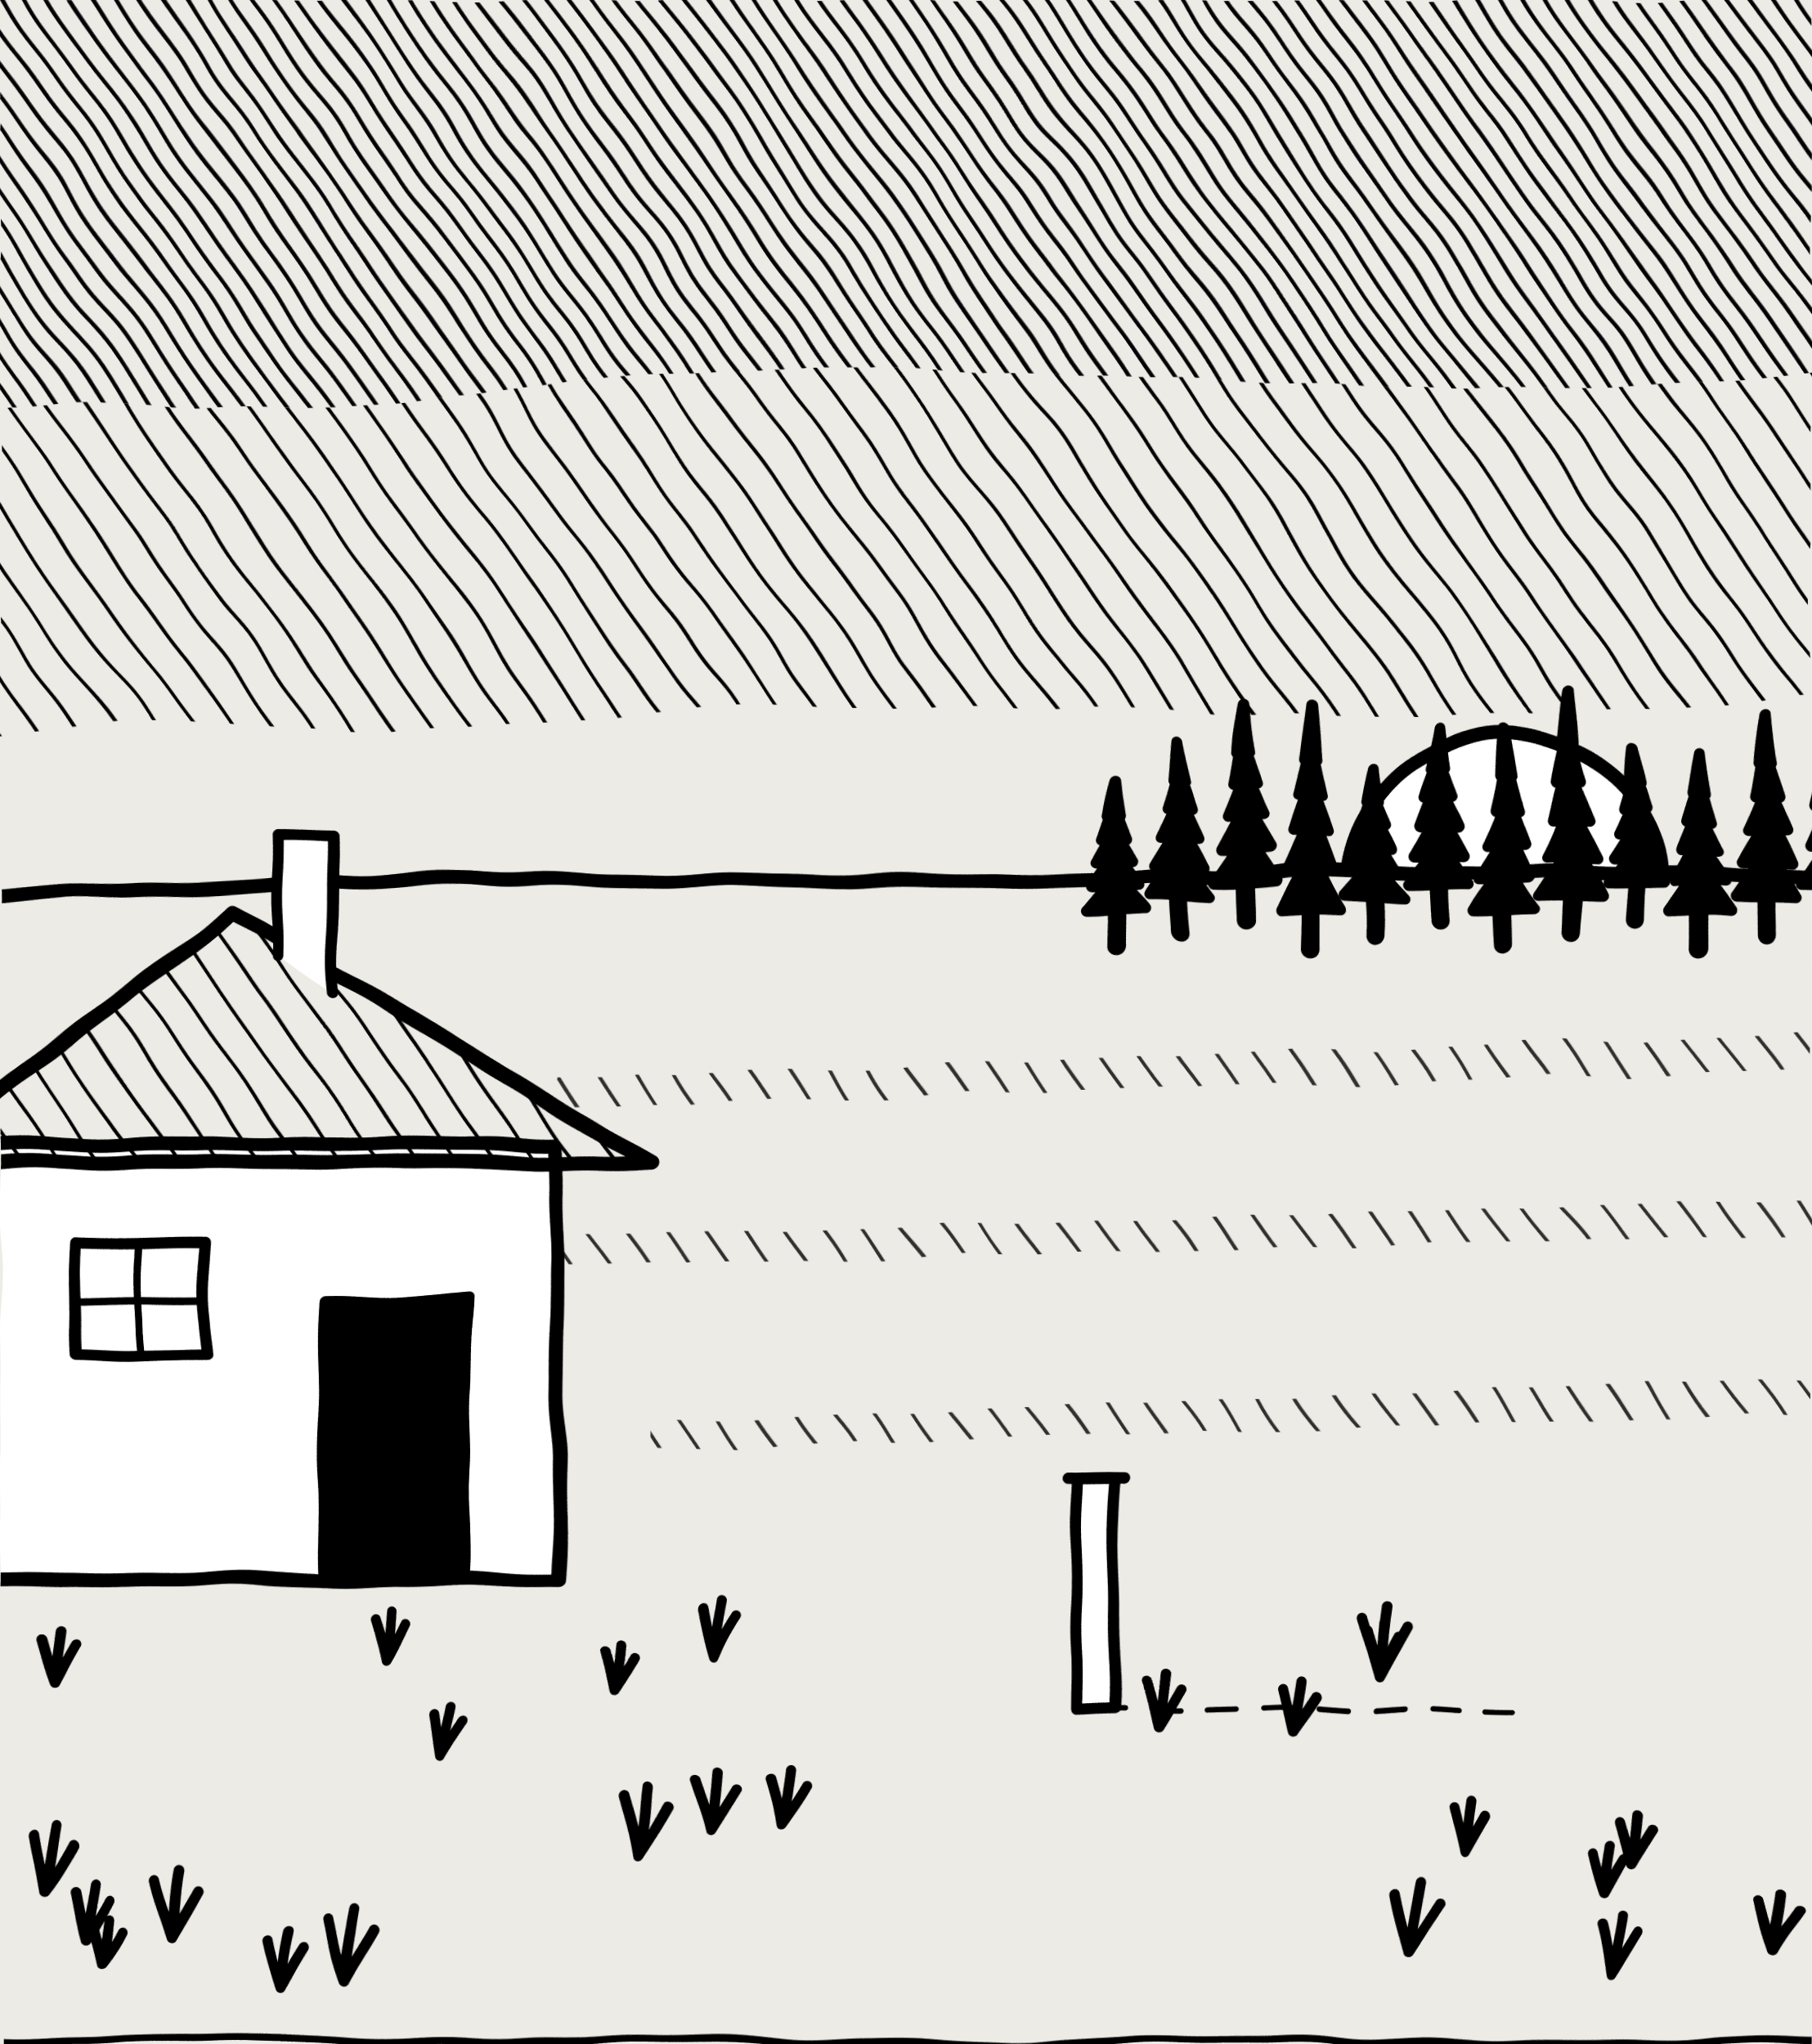
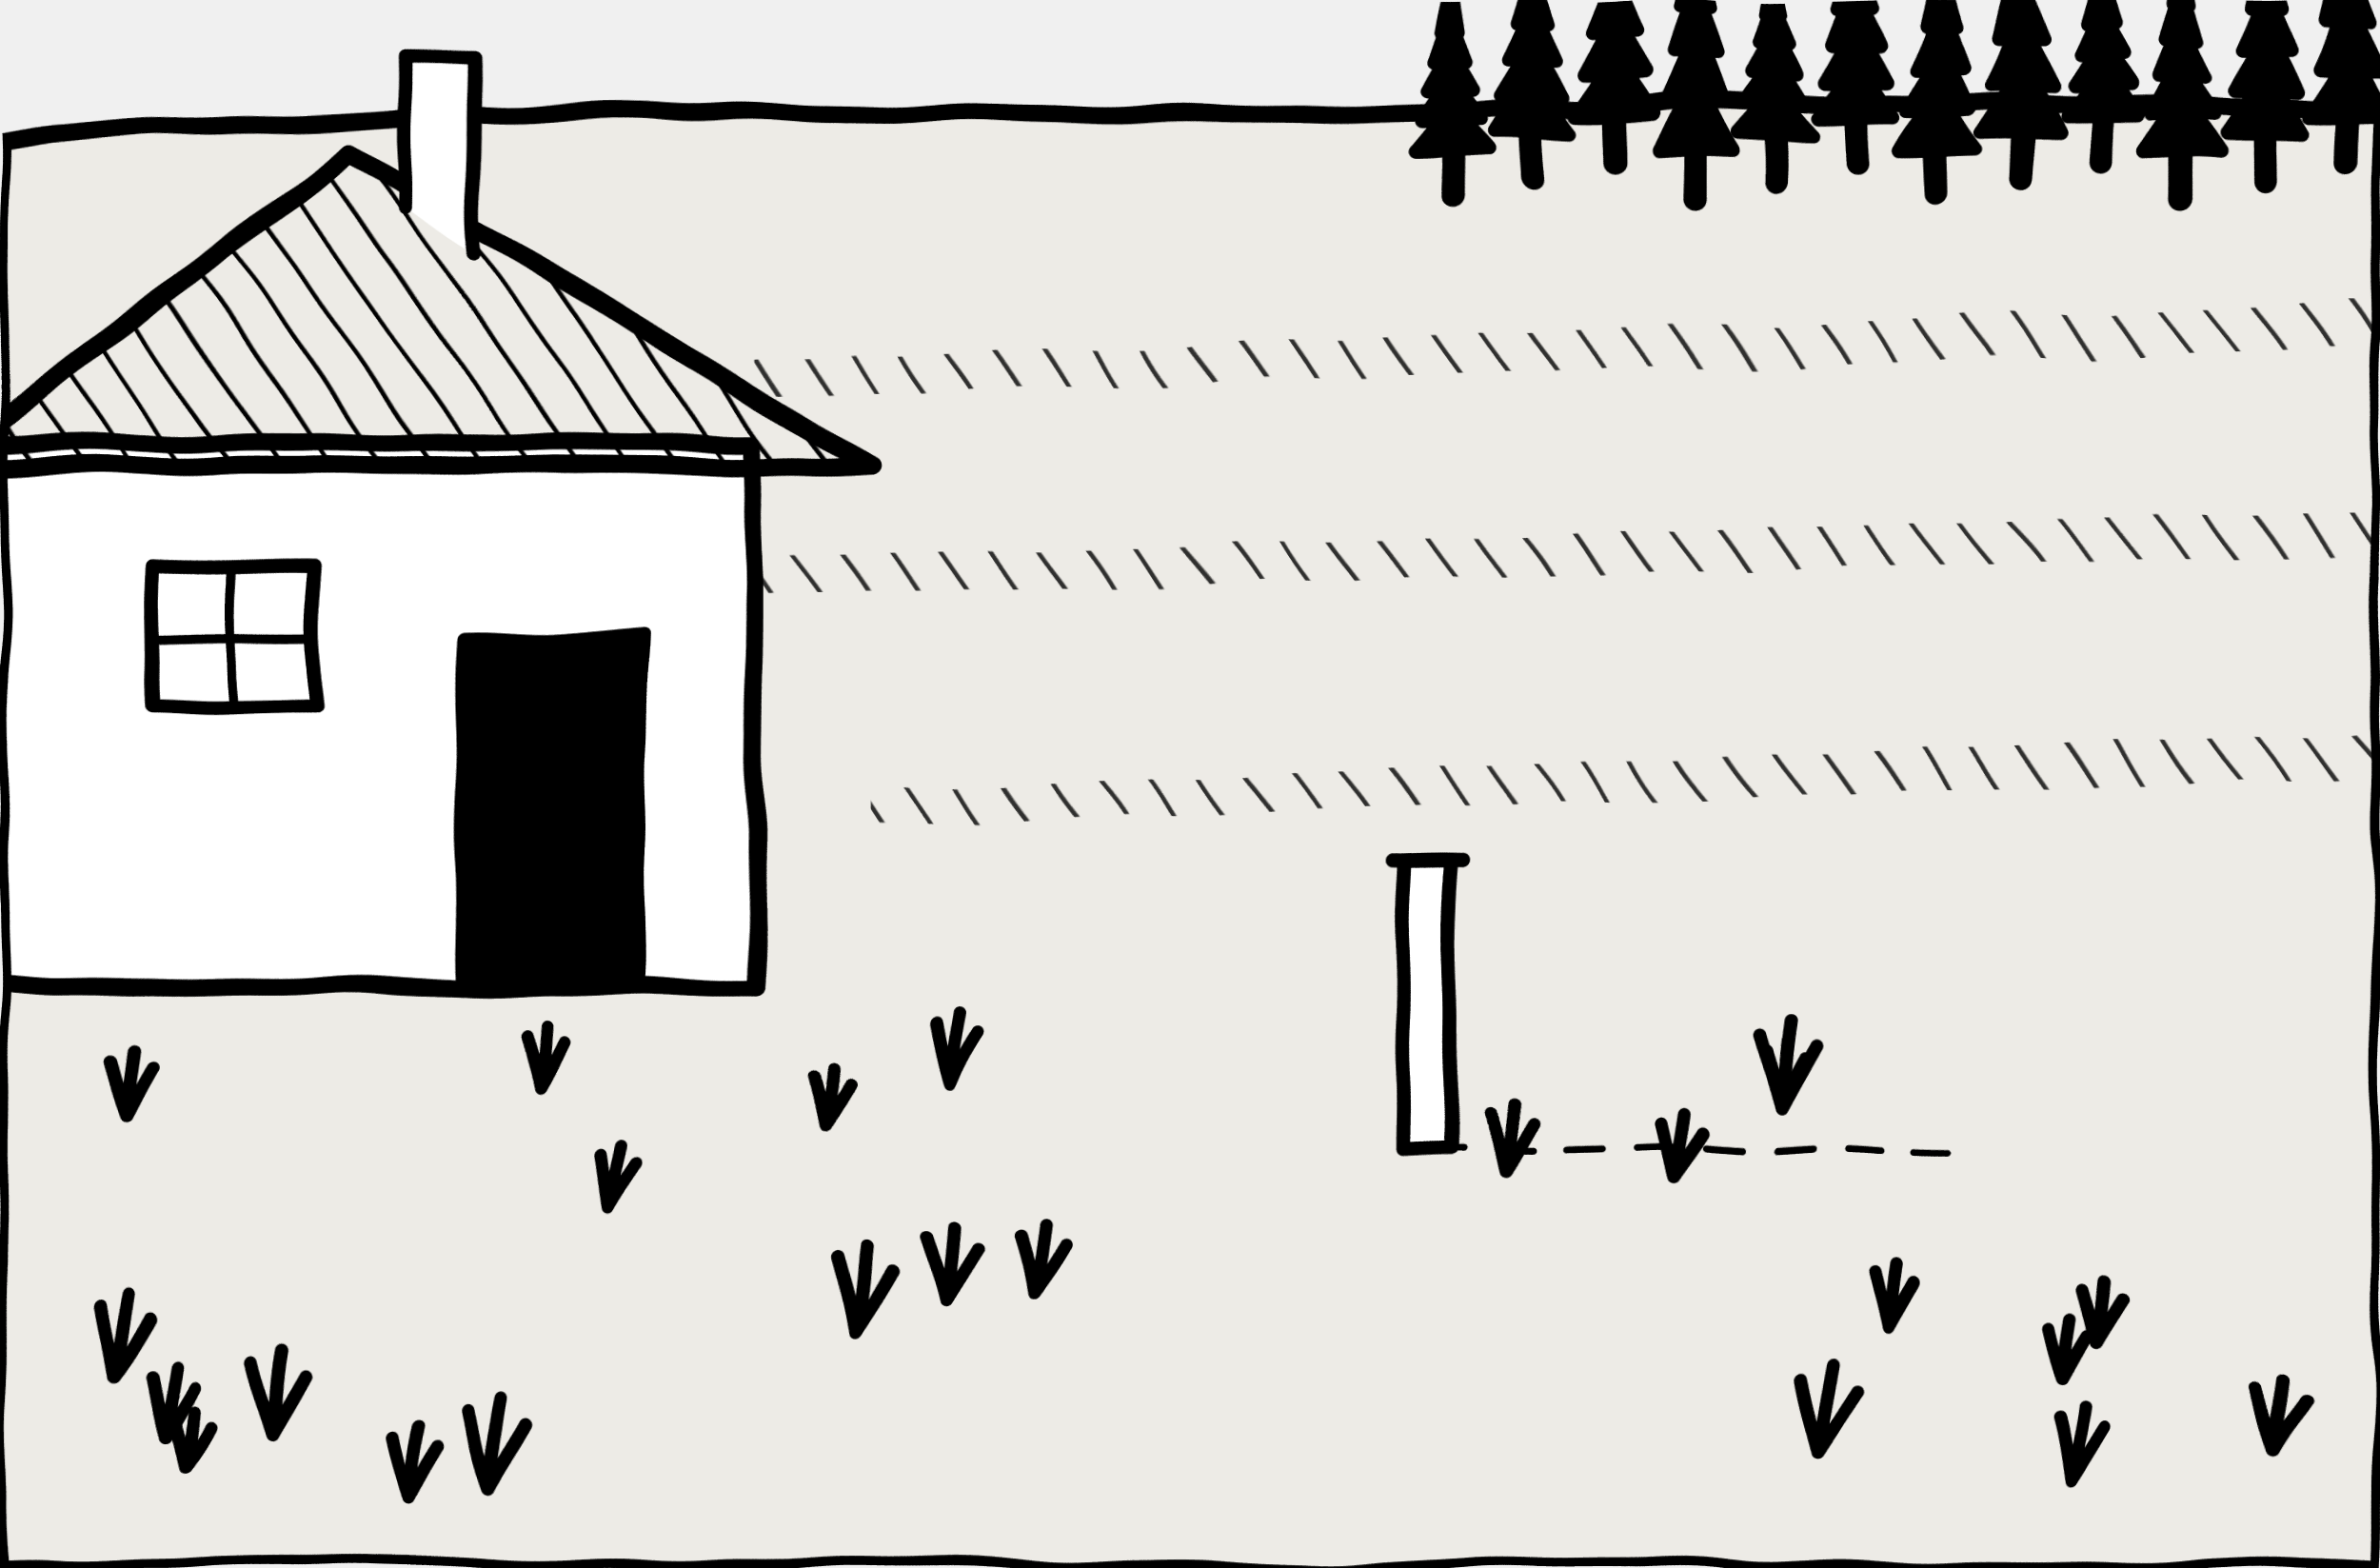
- <svg xmlns="http://www.w3.org/2000/svg" width="390" height="440" viewBox="0 0 390 440">
+ <svg xmlns="http://www.w3.org/2000/svg" width="410" height="270" viewBox="-10 170 410 270">
  <defs>
    <filter id="ink" filterUnits="userSpaceOnUse" x="-60" y="-60" width="520" height="980">
      <feTurbulence type="fractalNoise" baseFrequency="0.035" numOctaves="2" seed="7" result="n" />
      <feDisplacementMap in="SourceGraphic" in2="n" scale="3.2" xChannelSelector="R" yChannelSelector="G" />
    </filter>
    <pattern id="hatch" width="7" height="7" patternUnits="userSpaceOnUse" patternTransform="rotate(-35)">
      <line x1="0" y1="0" x2="0" y2="7" stroke="#000000" stroke-width="1.5" />
    </pattern>
    <pattern id="hatchDense" width="4" height="4" patternUnits="userSpaceOnUse" patternTransform="rotate(-35)">
      <line x1="0" y1="0" x2="0" y2="4" stroke="#000000" stroke-width="1.7" />
    </pattern>
    <pattern id="hatchNight" width="3" height="3" patternUnits="userSpaceOnUse" patternTransform="rotate(-35)">
      <line x1="0" y1="0" x2="0" y2="3" stroke="#000000" stroke-width="1.9" />
    </pattern>
    <pattern id="water" width="9" height="5" patternUnits="userSpaceOnUse">
      <line x1="0" y1="2.5" x2="5" y2="2.5" stroke="#000000" stroke-width="1.3" />
    </pattern>
  </defs>
-   <rect width="390" height="440" fill="#EDEBE6" stroke="none" />
  <g filter="url(#ink)" stroke="#000000" stroke-linecap="round" stroke-linejoin="round">
-     <path d="M0 0H390V80C300 92 200 70 110 84C60 92 30 84 0 88Z" fill="url(#hatchDense)" stroke="none" />
-     <path d="M0 88C30 84 60 92 110 84C200 70 300 92 390 80V150C300 160 200 146 110 156C60 160 30 152 0 158Z" fill="url(#hatch)" stroke="none" />
-     <path d="M290 192A34 34 0 0 1 358 192Z" fill="#FFFFFF" stroke-width="3" />
    <path d="M-10 194C80 186 200 192 280 188C330 186 370 190 400 188V440H-10Z" fill="#EDEBE6" stroke-width="3" />
    <line x1="240" y1="204" x2="240" y2="192" stroke-width="4" />
    <path d="M233.5 196.0L240.0 188.7L246.5 196.0Z M234.8 190.8L240.0 183.5L245.2 190.8Z M236.1 185.6L240.0 178.3L243.9 185.6Z M237.4 180.4L240.0 173.1L242.6 180.4Z M238.7 175.2L240.0 167.9L241.3 175.2Z" fill="#000000" stroke-width="2.4" />
    <line x1="254" y1="201" x2="254" y2="189" stroke-width="4" />
    <path d="M247.5 193.0L254.0 184.3L260.5 193.0Z M248.8 186.8L254.0 178.1L259.2 186.8Z M250.1 180.6L254.0 171.9L257.9 180.6Z M251.4 174.4L254.0 165.7L256.6 174.4Z M252.7 168.2L254.0 159.5L255.3 168.2Z" fill="#000000" stroke-width="2.4" />
    <line x1="268" y1="198" x2="268" y2="186" stroke-width="4" />
    <path d="M261.5 190.0L268.0 179.9L274.5 190.0Z M262.8 182.8L268.0 172.7L273.2 182.8Z M264.1 175.6L268.0 165.5L271.9 175.6Z M265.4 168.4L268.0 158.3L270.6 168.4Z M266.7 161.2L268.0 151.1L269.3 161.2Z" fill="#000000" stroke-width="2.4" />
    <line x1="282" y1="204" x2="282" y2="192" stroke-width="4" />
    <path d="M275.5 196.0L282.0 184.5L288.5 196.0Z M276.8 187.8L282.0 176.3L287.2 187.8Z M278.1 179.6L282.0 168.1L285.9 179.6Z M279.4 171.4L282.0 159.9L284.6 171.4Z M280.7 163.2L282.0 151.7L283.3 163.2Z" fill="#000000" stroke-width="2.4" />
    <line x1="296" y1="201" x2="296" y2="189" stroke-width="4" />
    <path d="M289.5 193.0L296.0 185.7L302.5 193.0Z M290.8 187.8L296.0 180.5L301.2 187.8Z M292.1 182.6L296.0 175.3L299.9 182.6Z M293.4 177.4L296.0 170.1L298.6 177.4Z M294.7 172.2L296.0 164.9L297.3 172.2Z" fill="#000000" stroke-width="2.4" />
    <line x1="310" y1="198" x2="310" y2="186" stroke-width="4" />
    <path d="M303.5 190.0L310.0 181.3L316.5 190.0Z M304.8 183.8L310.0 175.1L315.2 183.8Z M306.1 177.6L310.0 168.9L313.9 177.6Z M307.4 171.4L310.0 162.7L312.6 171.4Z M308.7 165.2L310.0 156.5L311.3 165.2Z" fill="#000000" stroke-width="2.4" />
    <line x1="324" y1="204" x2="324" y2="192" stroke-width="4" />
    <path d="M317.5 196.0L324.0 185.9L330.5 196.0Z M318.8 188.8L324.0 178.7L329.2 188.8Z M320.1 181.6L324.0 171.5L327.9 181.6Z M321.4 174.4L324.0 164.3L326.6 174.4Z M322.7 167.2L324.0 157.1L325.3 167.2Z" fill="#000000" stroke-width="2.4" />
    <line x1="338" y1="201" x2="338" y2="189" stroke-width="4" />
    <path d="M331.5 193.0L338.0 181.5L344.5 193.0Z M332.8 184.8L338.0 173.3L343.2 184.8Z M334.1 176.6L338.0 165.1L341.9 176.6Z M335.4 168.4L338.0 156.9L340.6 168.4Z M336.7 160.2L338.0 148.7L339.3 160.2Z" fill="#000000" stroke-width="2.4" />
    <line x1="352" y1="198" x2="352" y2="186" stroke-width="4" />
    <path d="M345.5 190.0L352.0 182.7L358.5 190.0Z M346.8 184.8L352.0 177.5L357.2 184.8Z M348.1 179.6L352.0 172.3L355.9 179.6Z M349.4 174.4L352.0 167.1L354.6 174.4Z M350.7 169.2L352.0 161.9L353.3 169.2Z" fill="#000000" stroke-width="2.4" />
    <line x1="366" y1="204" x2="366" y2="192" stroke-width="4" />
    <path d="M359.5 196.0L366.0 187.3L372.5 196.0Z M360.8 189.8L366.0 181.1L371.2 189.8Z M362.1 183.6L366.0 174.9L369.9 183.6Z M363.4 177.4L366.0 168.7L368.6 177.4Z M364.7 171.2L366.0 162.5L367.3 171.2Z" fill="#000000" stroke-width="2.4" />
    <line x1="380" y1="201" x2="380" y2="189" stroke-width="4" />
    <path d="M373.5 193.0L380.0 182.9L386.5 193.0Z M374.8 185.8L380.0 175.7L385.2 185.8Z M376.1 178.6L380.0 168.5L383.9 178.6Z M377.4 171.4L380.0 161.3L382.6 171.4Z M378.7 164.2L380.0 154.1L381.3 164.2Z" fill="#000000" stroke-width="2.4" />
    <line x1="394" y1="198" x2="394" y2="186" stroke-width="4" />
    <path d="M387.5 190.0L394.0 178.5L400.5 190.0Z M388.8 181.8L394.0 170.3L399.2 181.8Z M390.1 173.6L394.0 162.1L397.9 173.6Z M391.4 165.4L394.0 153.9L396.6 165.4Z M392.7 157.2L394.0 145.7L395.3 157.2Z" fill="#000000" stroke-width="2.4" />
    <path d="M120 232L400 222V230L120 238Z" fill="url(#hatch)" stroke="none" opacity="0.8" />
    <path d="M60 268L400 258V266L60 274Z" fill="url(#hatch)" stroke="none" opacity="0.8" />
    <path d="M140 306L400 296V304L140 312Z" fill="url(#hatch)" stroke="none" opacity="0.8" />
    <path d="M-10 340V246H120V340Z" fill="#FFFFFF" stroke-width="3" />
    <path d="M-20 250L50 196L140 250Z" fill="url(#hatch)" stroke-width="3.2" />
    <path d="M70 340V280H100V340Z" fill="#000000" stroke-width="2.4" />
    <rect x="16" y="268" width="28" height="24" fill="#FFFFFF" stroke-width="2.4" />
    <path d="M30 268v24M16 280h28" fill="none" stroke-width="1.6" />
    <path d="M60 206V180H72V214" fill="#FFFFFF" stroke-width="2.4" />
    <path d="M232 368V318H240V368Z" fill="#FFFFFF" stroke-width="2.4" />
    <path d="M230 318h12" fill="none" stroke-width="2.4" />
    <path d="M236 368L330 368" fill="none" stroke-width="1.2" stroke-dasharray="6 6" />
    <path d="M296.539 360.931l-3.2 -12.8M296.539 360.931l2.1 -15.0M296.539 360.931l6.4 -10.7" fill="none" stroke-width="2.2" />
    <path d="M346.94 425.258l-2.6 -10.6M346.94 425.258l1.8 -12.3M346.94 425.258l5.3 -8.8" fill="none" stroke-width="2.2" />
    <path d="M303.789 420.374l-3.2 -12.9M303.789 420.374l2.2 -15.1M303.789 420.374l6.5 -10.8" fill="none" stroke-width="2.2" />
    <path d="M36.619 417.025l-3.1 -12.3M36.619 417.025l2.1 -14.4M36.619 417.025l6.2 -10.3" fill="none" stroke-width="2.2" />
    <path d="M278.587 373.531l-2.4 -9.6M278.587 373.531l1.6 -11.2M278.587 373.531l4.8 -8.0" fill="none" stroke-width="2.2" />
    <path d="M18.399 416.718l-2.5 -10.1M18.399 416.718l1.7 -11.8M18.399 416.718l5.0 -8.4" fill="none" stroke-width="2.2" />
    <path d="M132.363 364.044l-2.1 -8.5M132.363 364.044l1.4 -10.0M132.363 364.044l4.3 -7.1" fill="none" stroke-width="2.2" />
    <path d="M137.406 399.296l-3.0 -12.2M137.406 399.296l2.0 -14.2M137.406 399.296l6.1 -10.1" fill="none" stroke-width="2.2" />
    <path d="M381.444 420.539l-2.8 -11.2M381.444 420.539l1.9 -13.0M381.444 420.539l5.6 -9.3" fill="none" stroke-width="2.2" />
    <path d="M95.404 377.754l-2.1 -8.6M95.404 377.754l1.4 -10.0M95.404 377.754l4.3 -7.1" fill="none" stroke-width="2.2" />
    <path d="M60.603 427.924l-2.6 -10.2M60.603 427.924l1.7 -11.9M60.603 427.924l5.1 -8.5" fill="none" stroke-width="2.2" />
    <path d="M73.975 426.461l-3.3 -13.0M73.975 426.461l2.2 -15.2M73.975 426.461l6.5 -10.9" fill="none" stroke-width="2.2" />
    <path d="M152.259 394.429l-2.9 -11.6M152.259 394.429l1.9 -13.5M152.259 394.429l5.8 -9.6" fill="none" stroke-width="2.2" />
    <path d="M315.357 398.629l-2.2 -8.9M315.357 398.629l1.5 -10.4M315.357 398.629l4.5 -7.4" fill="none" stroke-width="2.2" />
    <path d="M21.919 422.413l-2.1 -8.6M21.919 422.413l1.4 -10.0M21.919 422.413l4.3 -7.2" fill="none" stroke-width="2.2" />
    <path d="M11.889 361.679l-2.3 -9.3M11.889 361.679l1.6 -10.9M11.889 361.679l4.7 -7.8" fill="none" stroke-width="2.2" />
    <path d="M249.074 371.734l-2.5 -10.1M249.074 371.734l1.7 -11.8M249.074 371.734l5.0 -8.4" fill="none" stroke-width="2.2" />
    <path d="M345.033 407.835l-2.2 -8.9M345.033 407.835l1.5 -10.4M345.033 407.835l4.5 -7.4" fill="none" stroke-width="2.2" />
    <path d="M9.58 406.96l-2.9 -11.5M9.58 406.96l1.9 -13.4M9.58 406.96l5.7 -9.6" fill="none" stroke-width="2.2" />
    <path d="M82.572 357.711l-2.3 -9.0M82.572 357.711l1.5 -10.5M82.572 357.711l4.5 -7.5" fill="none" stroke-width="2.2" />
    <path d="M153.765 356.656l-2.4 -9.7M153.765 356.656l1.6 -11.4M153.765 356.656l4.9 -8.1" fill="none" stroke-width="2.2" />
    <path d="M167.84 393.093l-2.6 -10.5M167.84 393.093l1.7 -12.2M167.84 393.093l5.2 -8.7" fill="none" stroke-width="2.2" />
    <path d="M351.129 401.663l-2.3 -9.1M351.129 401.663l1.5 -10.6M351.129 401.663l4.5 -7.6" fill="none" stroke-width="2.2" />
    <path d="M296.584 359.709l-2.2 -8.9M296.584 359.709l1.5 -10.4M296.584 359.709l4.4 -7.4" fill="none" stroke-width="2.2" />
  </g>
</svg>
